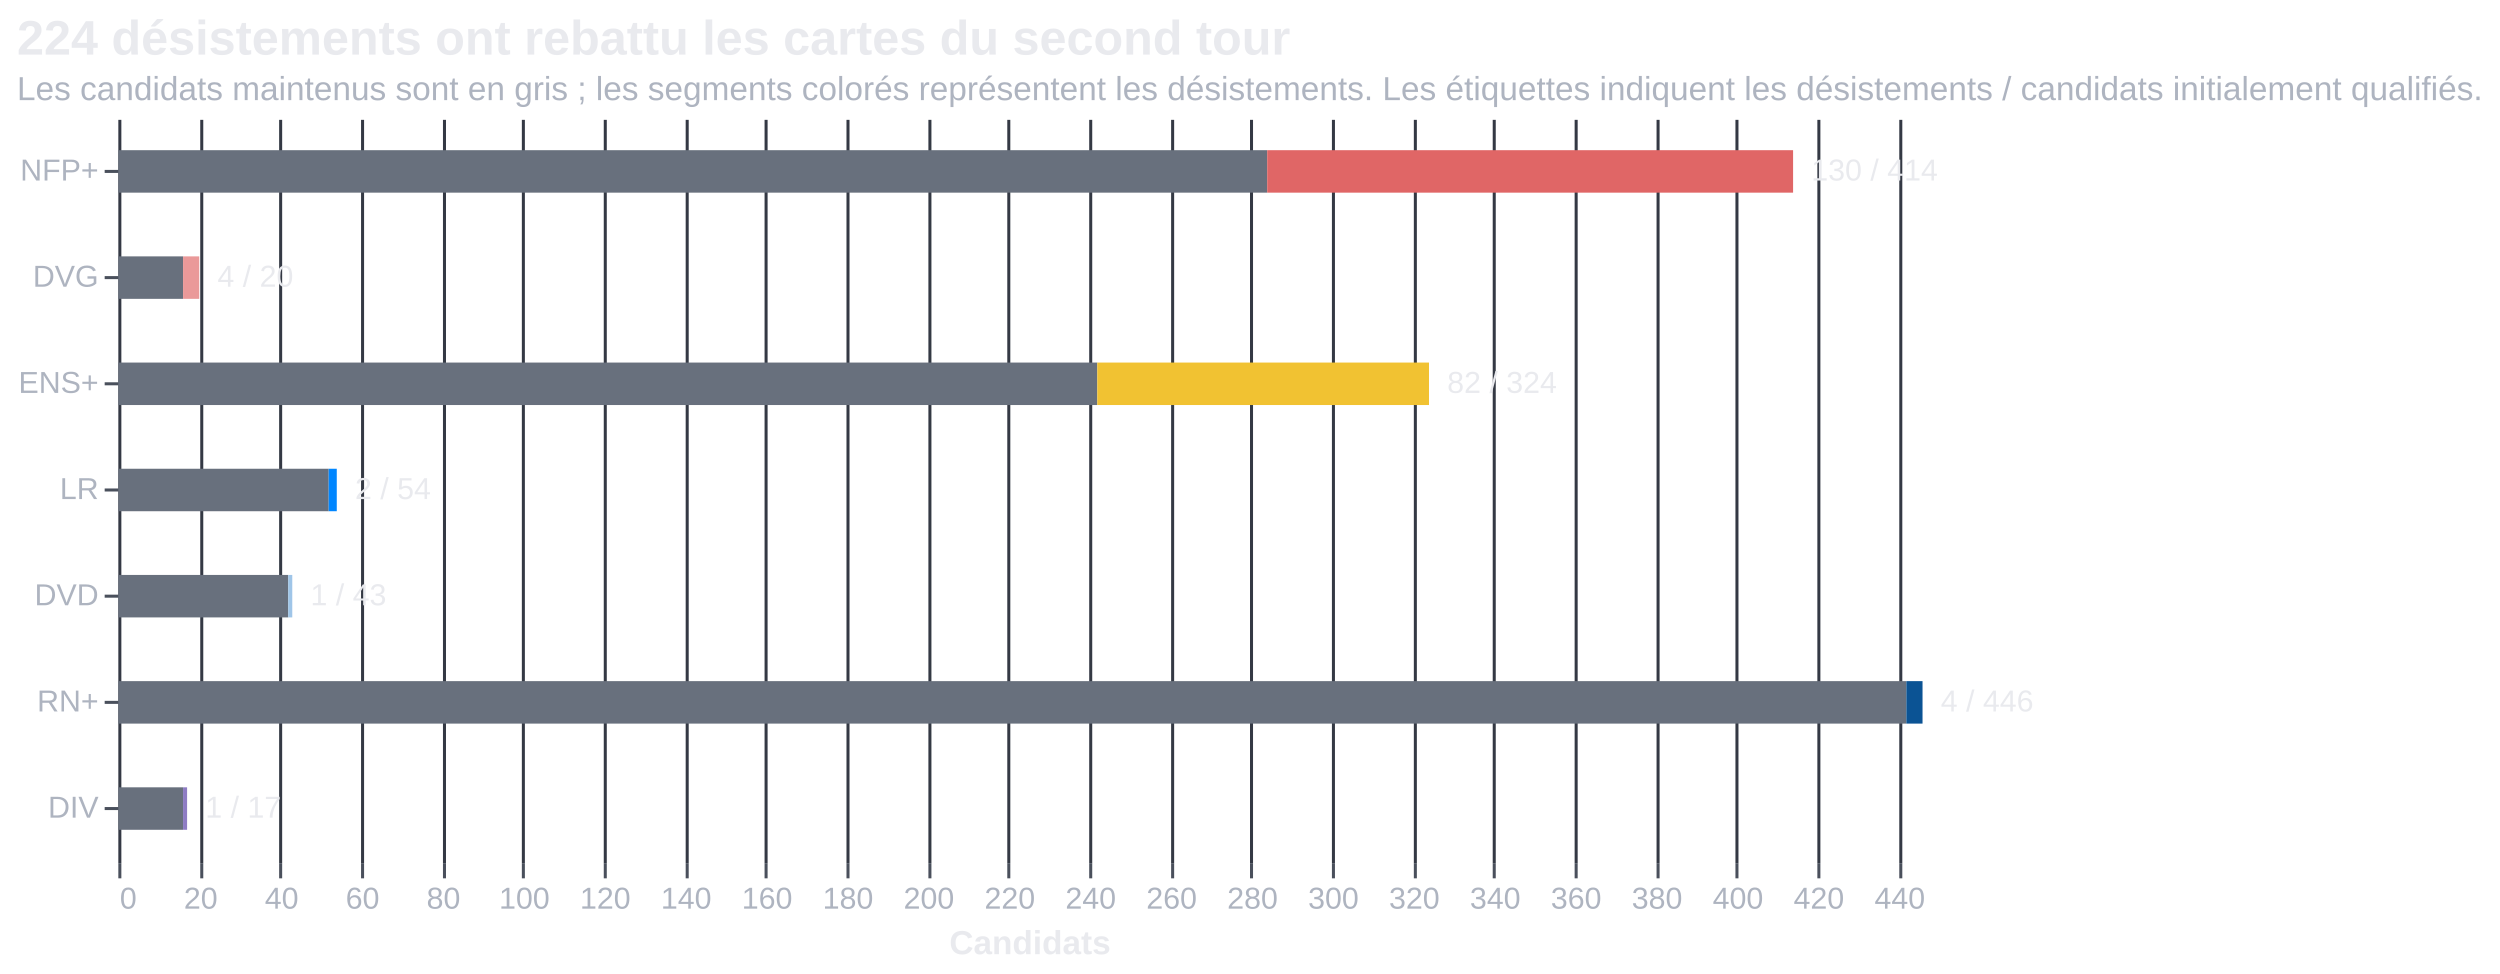
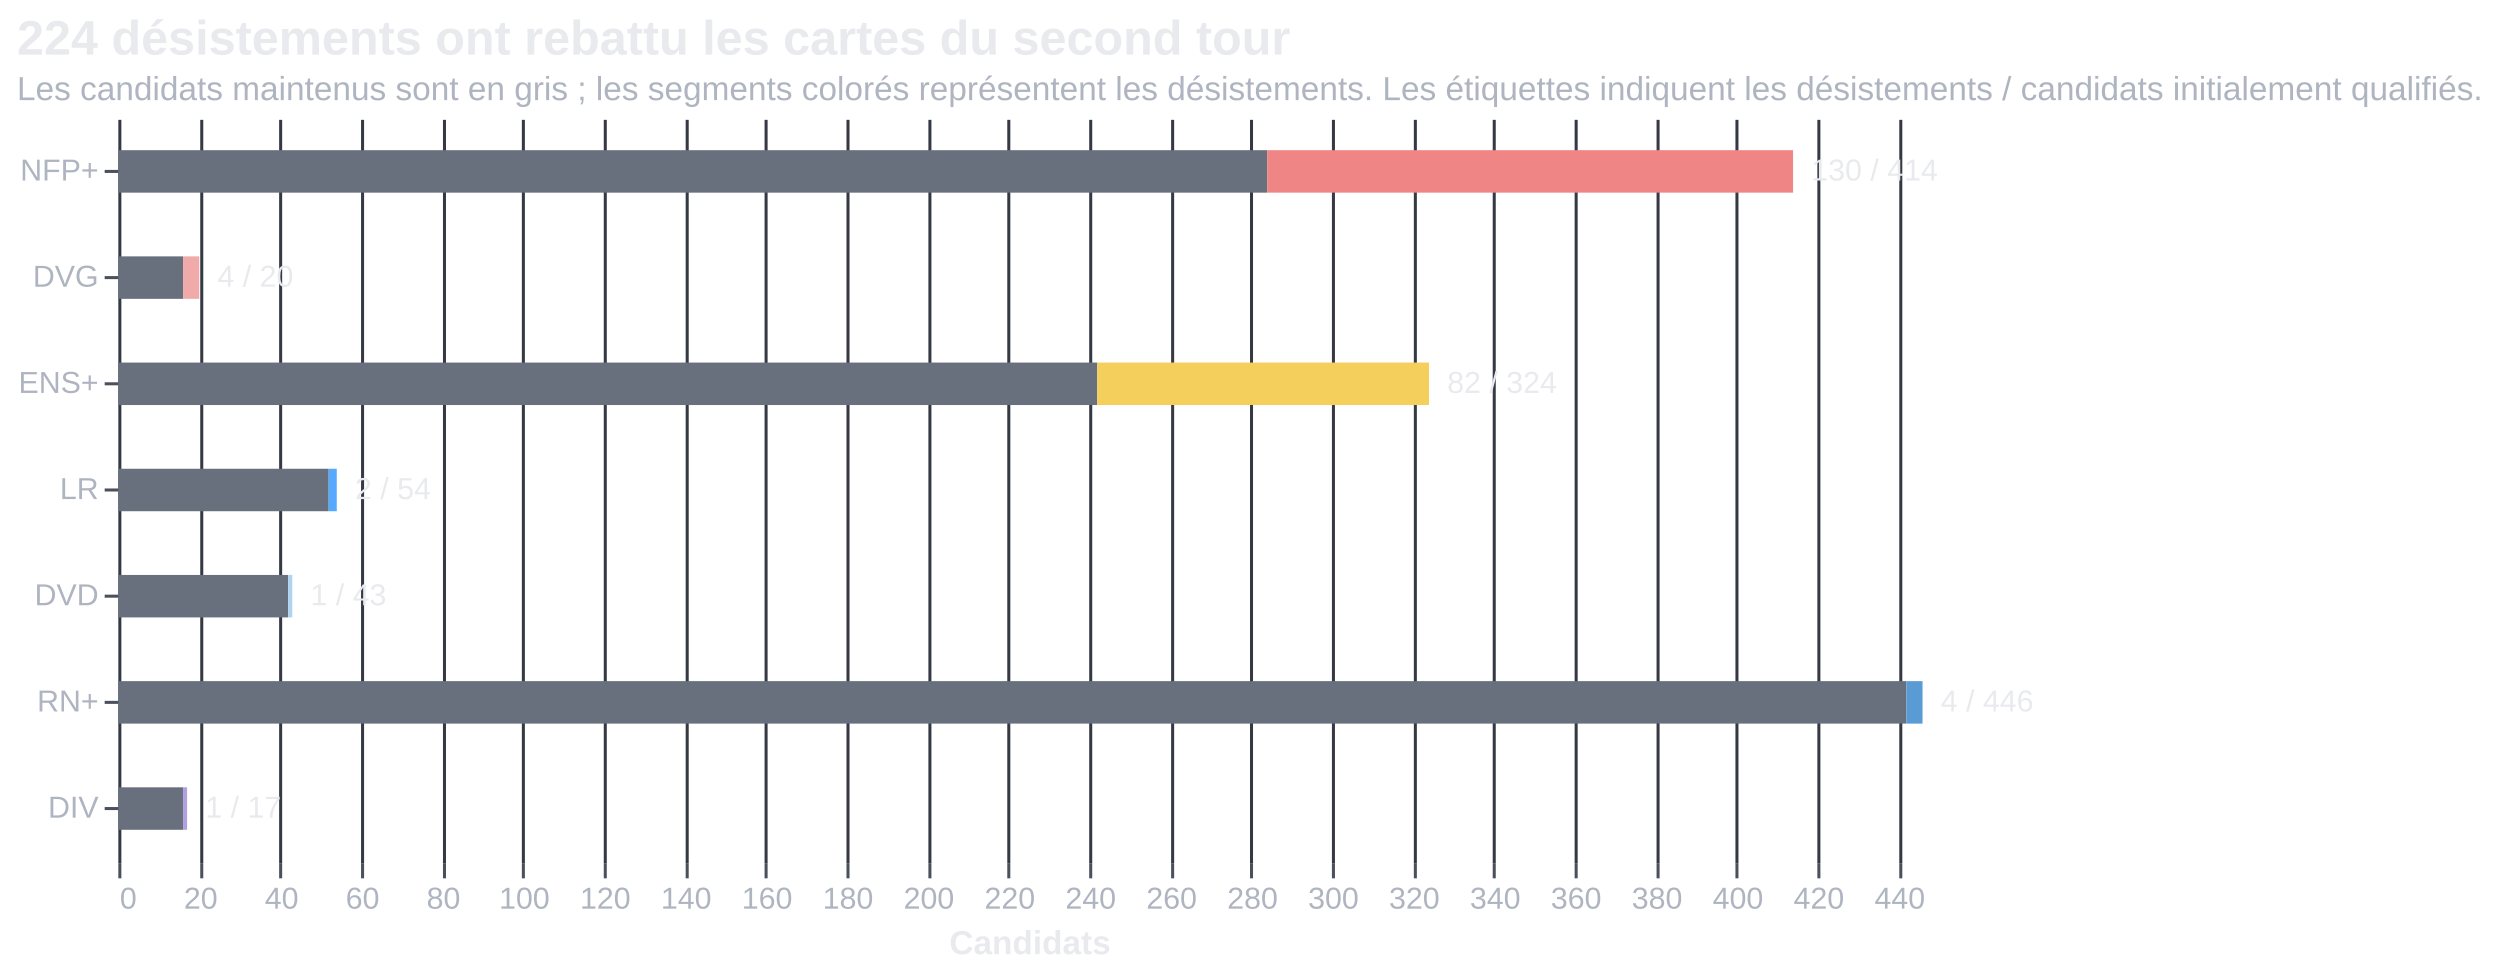
<svg xmlns="http://www.w3.org/2000/svg" version="1.1" class="marks" width="824" height="321" viewBox="0 0 824 321">
  <g fill="none" stroke-miterlimit="10" transform="translate(39,39)">
    <g class="mark-group role-frame root" role="graphics-object" aria-roledescription="group mark container">
      <g transform="translate(0,0)">
        <path class="background" aria-hidden="true" d="M0,0h600v245h-600Z" />
        <g>
          <g class="mark-group role-axis" aria-hidden="true">
            <g transform="translate(0.5,245.5)">
              <path class="background" aria-hidden="true" d="M0,0h0v0h0Z" pointer-events="none" />
              <g>
                <g class="mark-rule role-axis-grid" pointer-events="none">
                  <line transform="translate(0,0)" x2="0" y2="-245" stroke="#343944" stroke-width="1" opacity="1" />
                  <line transform="translate(27,0)" x2="0" y2="-245" stroke="#343944" stroke-width="1" opacity="1" />
                  <line transform="translate(53,0)" x2="0" y2="-245" stroke="#343944" stroke-width="1" opacity="1" />
                  <line transform="translate(80,0)" x2="0" y2="-245" stroke="#343944" stroke-width="1" opacity="1" />
                  <line transform="translate(107,0)" x2="0" y2="-245" stroke="#343944" stroke-width="1" opacity="1" />
                  <line transform="translate(133,0)" x2="0" y2="-245" stroke="#343944" stroke-width="1" opacity="1" />
                  <line transform="translate(160,0)" x2="0" y2="-245" stroke="#343944" stroke-width="1" opacity="1" />
                  <line transform="translate(187,0)" x2="0" y2="-245" stroke="#343944" stroke-width="1" opacity="1" />
                  <line transform="translate(213,0)" x2="0" y2="-245" stroke="#343944" stroke-width="1" opacity="1" />
                  <line transform="translate(240,0)" x2="0" y2="-245" stroke="#343944" stroke-width="1" opacity="1" />
                  <line transform="translate(267,0)" x2="0" y2="-245" stroke="#343944" stroke-width="1" opacity="1" />
                  <line transform="translate(293,0)" x2="0" y2="-245" stroke="#343944" stroke-width="1" opacity="1" />
                  <line transform="translate(320,0)" x2="0" y2="-245" stroke="#343944" stroke-width="1" opacity="1" />
                  <line transform="translate(347,0)" x2="0" y2="-245" stroke="#343944" stroke-width="1" opacity="1" />
                  <line transform="translate(373,0)" x2="0" y2="-245" stroke="#343944" stroke-width="1" opacity="1" />
                  <line transform="translate(400,0)" x2="0" y2="-245" stroke="#343944" stroke-width="1" opacity="1" />
                  <line transform="translate(427,0)" x2="0" y2="-245" stroke="#343944" stroke-width="1" opacity="1" />
                  <line transform="translate(453,0)" x2="0" y2="-245" stroke="#343944" stroke-width="1" opacity="1" />
                  <line transform="translate(480,0)" x2="0" y2="-245" stroke="#343944" stroke-width="1" opacity="1" />
                  <line transform="translate(507,0)" x2="0" y2="-245" stroke="#343944" stroke-width="1" opacity="1" />
                  <line transform="translate(533,0)" x2="0" y2="-245" stroke="#343944" stroke-width="1" opacity="1" />
                  <line transform="translate(560,0)" x2="0" y2="-245" stroke="#343944" stroke-width="1" opacity="1" />
                  <line transform="translate(587,0)" x2="0" y2="-245" stroke="#343944" stroke-width="1" opacity="1" />
                </g>
              </g>
              <path class="foreground" aria-hidden="true" d="" pointer-events="none" display="none" />
            </g>
          </g>
          <g class="mark-group role-axis" role="graphics-symbol" aria-roledescription="axis" aria-label="X-axis titled 'Candidats' for a linear scale with values from 0 to 450">
            <g transform="translate(0.5,245.5)">
              <path class="background" aria-hidden="true" d="M0,0h0v0h0Z" pointer-events="none" />
              <g>
                <g class="mark-rule role-axis-tick" pointer-events="none">
                  <line transform="translate(0,0)" x2="0" y2="5" stroke="#4a505c" stroke-width="1" opacity="1" />
                  <line transform="translate(27,0)" x2="0" y2="5" stroke="#4a505c" stroke-width="1" opacity="1" />
                  <line transform="translate(53,0)" x2="0" y2="5" stroke="#4a505c" stroke-width="1" opacity="1" />
                  <line transform="translate(80,0)" x2="0" y2="5" stroke="#4a505c" stroke-width="1" opacity="1" />
                  <line transform="translate(107,0)" x2="0" y2="5" stroke="#4a505c" stroke-width="1" opacity="1" />
                  <line transform="translate(133,0)" x2="0" y2="5" stroke="#4a505c" stroke-width="1" opacity="1" />
                  <line transform="translate(160,0)" x2="0" y2="5" stroke="#4a505c" stroke-width="1" opacity="1" />
                  <line transform="translate(187,0)" x2="0" y2="5" stroke="#4a505c" stroke-width="1" opacity="1" />
                  <line transform="translate(213,0)" x2="0" y2="5" stroke="#4a505c" stroke-width="1" opacity="1" />
                  <line transform="translate(240,0)" x2="0" y2="5" stroke="#4a505c" stroke-width="1" opacity="1" />
                  <line transform="translate(267,0)" x2="0" y2="5" stroke="#4a505c" stroke-width="1" opacity="1" />
                  <line transform="translate(293,0)" x2="0" y2="5" stroke="#4a505c" stroke-width="1" opacity="1" />
                  <line transform="translate(320,0)" x2="0" y2="5" stroke="#4a505c" stroke-width="1" opacity="1" />
                  <line transform="translate(347,0)" x2="0" y2="5" stroke="#4a505c" stroke-width="1" opacity="1" />
                  <line transform="translate(373,0)" x2="0" y2="5" stroke="#4a505c" stroke-width="1" opacity="1" />
                  <line transform="translate(400,0)" x2="0" y2="5" stroke="#4a505c" stroke-width="1" opacity="1" />
                  <line transform="translate(427,0)" x2="0" y2="5" stroke="#4a505c" stroke-width="1" opacity="1" />
                  <line transform="translate(453,0)" x2="0" y2="5" stroke="#4a505c" stroke-width="1" opacity="1" />
                  <line transform="translate(480,0)" x2="0" y2="5" stroke="#4a505c" stroke-width="1" opacity="1" />
                  <line transform="translate(507,0)" x2="0" y2="5" stroke="#4a505c" stroke-width="1" opacity="1" />
                  <line transform="translate(533,0)" x2="0" y2="5" stroke="#4a505c" stroke-width="1" opacity="1" />
                  <line transform="translate(560,0)" x2="0" y2="5" stroke="#4a505c" stroke-width="1" opacity="1" />
                  <line transform="translate(587,0)" x2="0" y2="5" stroke="#4a505c" stroke-width="1" opacity="1" />
                </g>
                <g class="mark-text role-axis-label" pointer-events="none">
                  <text text-anchor="start" transform="translate(0,15)" font-family="Arial" font-size="10px" fill="#aeb4c0" opacity="1">0</text>
                  <text text-anchor="middle" transform="translate(26.66667,15)" font-family="Arial" font-size="10px" fill="#aeb4c0" opacity="1">20</text>
                  <text text-anchor="middle" transform="translate(53.33333,15)" font-family="Arial" font-size="10px" fill="#aeb4c0" opacity="1">40</text>
                  <text text-anchor="middle" transform="translate(80,15)" font-family="Arial" font-size="10px" fill="#aeb4c0" opacity="1">60</text>
                  <text text-anchor="middle" transform="translate(106.6667,15)" font-family="Arial" font-size="10px" fill="#aeb4c0" opacity="1">80</text>
                  <text text-anchor="middle" transform="translate(133.3333,15)" font-family="Arial" font-size="10px" fill="#aeb4c0" opacity="1">100</text>
                  <text text-anchor="middle" transform="translate(160,15)" font-family="Arial" font-size="10px" fill="#aeb4c0" opacity="1">120</text>
                  <text text-anchor="middle" transform="translate(186.6667,15)" font-family="Arial" font-size="10px" fill="#aeb4c0" opacity="1">140</text>
                  <text text-anchor="middle" transform="translate(213.3333,15)" font-family="Arial" font-size="10px" fill="#aeb4c0" opacity="1">160</text>
                  <text text-anchor="middle" transform="translate(240,15)" font-family="Arial" font-size="10px" fill="#aeb4c0" opacity="1">180</text>
                  <text text-anchor="middle" transform="translate(266.6667,15)" font-family="Arial" font-size="10px" fill="#aeb4c0" opacity="1">200</text>
                  <text text-anchor="middle" transform="translate(293.3333,15)" font-family="Arial" font-size="10px" fill="#aeb4c0" opacity="1">220</text>
                  <text text-anchor="middle" transform="translate(320,15)" font-family="Arial" font-size="10px" fill="#aeb4c0" opacity="1">240</text>
                  <text text-anchor="middle" transform="translate(346.6667,15)" font-family="Arial" font-size="10px" fill="#aeb4c0" opacity="1">260</text>
                  <text text-anchor="middle" transform="translate(373.3333,15)" font-family="Arial" font-size="10px" fill="#aeb4c0" opacity="1">280</text>
                  <text text-anchor="middle" transform="translate(400,15)" font-family="Arial" font-size="10px" fill="#aeb4c0" opacity="1">300</text>
                  <text text-anchor="middle" transform="translate(426.6667,15)" font-family="Arial" font-size="10px" fill="#aeb4c0" opacity="1">320</text>
                  <text text-anchor="middle" transform="translate(453.3333,15)" font-family="Arial" font-size="10px" fill="#aeb4c0" opacity="1">340</text>
                  <text text-anchor="middle" transform="translate(480,15)" font-family="Arial" font-size="10px" fill="#aeb4c0" opacity="1">360</text>
                  <text text-anchor="middle" transform="translate(506.6667,15)" font-family="Arial" font-size="10px" fill="#aeb4c0" opacity="1">380</text>
                  <text text-anchor="middle" transform="translate(533.3333,15)" font-family="Arial" font-size="10px" fill="#aeb4c0" opacity="1">400</text>
                  <text text-anchor="middle" transform="translate(560,15)" font-family="Arial" font-size="10px" fill="#aeb4c0" opacity="1">420</text>
                  <text text-anchor="middle" transform="translate(586.6667,15)" font-family="Arial" font-size="10px" fill="#aeb4c0" opacity="1">440</text>
                </g>
                <g class="mark-text role-axis-title" pointer-events="none">
                  <text text-anchor="middle" transform="translate(300,30)" font-family="Arial" font-size="11px" font-weight="bold" fill="#e9eaee" opacity="1">Candidats</text>
                </g>
              </g>
              <path class="foreground" aria-hidden="true" d="" pointer-events="none" display="none" />
            </g>
          </g>
          <g class="mark-group role-axis" role="graphics-symbol" aria-roledescription="axis" aria-label="Y-axis for a discrete scale with 7 values: NFP+, DVG, ENS+, LR, DVD, RN+, DIV">
            <g transform="translate(0.5,0.5)">
              <path class="background" aria-hidden="true" d="M0,0h0v0h0Z" pointer-events="none" />
              <g>
                <g class="mark-rule role-axis-tick" pointer-events="none">
                  <line transform="translate(0,17)" x2="-5" y2="0" stroke="#4a505c" stroke-width="1" opacity="1" />
                  <line transform="translate(0,52)" x2="-5" y2="0" stroke="#4a505c" stroke-width="1" opacity="1" />
                  <line transform="translate(0,87)" x2="-5" y2="0" stroke="#4a505c" stroke-width="1" opacity="1" />
                  <line transform="translate(0,122)" x2="-5" y2="0" stroke="#4a505c" stroke-width="1" opacity="1" />
                  <line transform="translate(0,157)" x2="-5" y2="0" stroke="#4a505c" stroke-width="1" opacity="1" />
                  <line transform="translate(0,192)" x2="-5" y2="0" stroke="#4a505c" stroke-width="1" opacity="1" />
                  <line transform="translate(0,227)" x2="-5" y2="0" stroke="#4a505c" stroke-width="1" opacity="1" />
                </g>
                <g class="mark-text role-axis-label" pointer-events="none">
                  <text text-anchor="end" transform="translate(-7,20)" font-family="Arial" font-size="10px" fill="#aeb4c0" opacity="1">NFP+</text>
                  <text text-anchor="end" transform="translate(-7,55)" font-family="Arial" font-size="10px" fill="#aeb4c0" opacity="1">DVG</text>
                  <text text-anchor="end" transform="translate(-7,90)" font-family="Arial" font-size="10px" fill="#aeb4c0" opacity="1">ENS+</text>
                  <text text-anchor="end" transform="translate(-7,125)" font-family="Arial" font-size="10px" fill="#aeb4c0" opacity="1">LR</text>
                  <text text-anchor="end" transform="translate(-7,160)" font-family="Arial" font-size="10px" fill="#aeb4c0" opacity="1">DVD</text>
                  <text text-anchor="end" transform="translate(-7,195)" font-family="Arial" font-size="10px" fill="#aeb4c0" opacity="1">RN+</text>
                  <text text-anchor="end" transform="translate(-7,230)" font-family="Arial" font-size="10px" fill="#aeb4c0" opacity="1">DIV</text>
                </g>
              </g>
              <path class="foreground" aria-hidden="true" d="" pointer-events="none" display="none" />
            </g>
          </g>
          <g class="mark-rect role-mark layer_0_marks" role="graphics-object" aria-roledescription="rect mark container">
            <path aria-label="Candidats: 284; party: NFP+; Groupe: NFP+; Candidats maintenus: 284; Désistements: 130; Initialement qualifiés: 414" role="graphics-symbol" aria-roledescription="bar" d="M0,10.5h378.667v14h-378.667Z" fill="#68707d" />
            <path aria-label="Candidats: 16; party: DVG; Groupe: DVG; Candidats maintenus: 16; Désistements: 4; Initialement qualifiés: 20" role="graphics-symbol" aria-roledescription="bar" d="M0,45.5h21.333v14h-21.333Z" fill="#68707d" />
            <path aria-label="Candidats: 242; party: ENS+; Groupe: ENS+; Candidats maintenus: 242; Désistements: 82; Initialement qualifiés: 324" role="graphics-symbol" aria-roledescription="bar" d="M0,80.5h322.667v14h-322.667Z" fill="#68707d" />
            <path aria-label="Candidats: 52; party: LR; Groupe: LR; Candidats maintenus: 52; Désistements: 2; Initialement qualifiés: 54" role="graphics-symbol" aria-roledescription="bar" d="M0,115.5h69.333v14h-69.333Z" fill="#68707d" />
            <path aria-label="Candidats: 42; party: DVD; Groupe: DVD; Candidats maintenus: 42; Désistements: 1; Initialement qualifiés: 43" role="graphics-symbol" aria-roledescription="bar" d="M0,150.5h56v14h-56Z" fill="#68707d" />
            <path aria-label="Candidats: 442; party: RN+; Groupe: RN+; Candidats maintenus: 442; Désistements: 4; Initialement qualifiés: 446" role="graphics-symbol" aria-roledescription="bar" d="M0,185.5h589.333v14h-589.333Z" fill="#68707d" />
            <path aria-label="Candidats: 16; party: DIV; Groupe: DIV; Candidats maintenus: 16; Désistements: 1; Initialement qualifiés: 17" role="graphics-symbol" aria-roledescription="bar" d="M0,220.5h21.333v14h-21.333Z" fill="#68707d" />
          </g>
          <g class="mark-rect role-mark layer_1_marks" role="graphics-object" aria-roledescription="rect mark container">
-             <path aria-label="withdrawn_start: 284; party: NFP+; total: 414; Groupe: NFP+; Candidats maintenus: 284; Désistements: 130; Initialement qualifiés: 414" role="graphics-symbol" aria-roledescription="bar" d="M378.667,10.5h173.333v14h-173.333Z" fill="#e06666" />
-             <path aria-label="withdrawn_start: 16; party: DVG; total: 20; Groupe: DVG; Candidats maintenus: 16; Désistements: 4; Initialement qualifiés: 20" role="graphics-symbol" aria-roledescription="bar" d="M21.333,45.5h5.333v14h-5.333Z" fill="#ea9999" />
-             <path aria-label="withdrawn_start: 242; party: ENS+; total: 324; Groupe: ENS+; Candidats maintenus: 242; Désistements: 82; Initialement qualifiés: 324" role="graphics-symbol" aria-roledescription="bar" d="M322.667,80.5h109.333v14h-109.333Z" fill="#f1c232" />
-             <path aria-label="withdrawn_start: 52; party: LR; total: 54; Groupe: LR; Candidats maintenus: 52; Désistements: 2; Initialement qualifiés: 54" role="graphics-symbol" aria-roledescription="bar" d="M69.333,115.5h2.667v14h-2.667Z" fill="#0086ff" />
-             <path aria-label="withdrawn_start: 42; party: DVD; total: 43; Groupe: DVD; Candidats maintenus: 42; Désistements: 1; Initialement qualifiés: 43" role="graphics-symbol" aria-roledescription="bar" d="M56,150.5h1.333v14h-1.333Z" fill="#9fc5e8" />
-             <path aria-label="withdrawn_start: 442; party: RN+; total: 446; Groupe: RN+; Candidats maintenus: 442; Désistements: 4; Initialement qualifiés: 446" role="graphics-symbol" aria-roledescription="bar" d="M589.333,185.5h5.333v14h-5.333Z" fill="#0b5394" />
-             <path aria-label="withdrawn_start: 16; party: DIV; total: 17; Groupe: DIV; Candidats maintenus: 16; Désistements: 1; Initialement qualifiés: 17" role="graphics-symbol" aria-roledescription="bar" d="M21.333,220.5h1.333v14h-1.333Z" fill="#8e7cc3" />
+             <path aria-label="withdrawn_start: 284; party: NFP+; total: 414; Groupe: NFP+; Candidats maintenus: 284; Désistements: 130; Initialement qualifiés: 414" role="graphics-symbol" aria-roledescription="bar" d="M378.667,10.5h173.333v14h-173.333Z" fill="#ef8585" />
+             <path aria-label="withdrawn_start: 16; party: DVG; total: 20; Groupe: DVG; Candidats maintenus: 16; Désistements: 4; Initialement qualifiés: 20" role="graphics-symbol" aria-roledescription="bar" d="M21.333,45.5h5.333v14h-5.333Z" fill="#f0aaaa" />
+             <path aria-label="withdrawn_start: 242; party: ENS+; total: 324; Groupe: ENS+; Candidats maintenus: 242; Désistements: 82; Initialement qualifiés: 324" role="graphics-symbol" aria-roledescription="bar" d="M322.667,80.5h109.333v14h-109.333Z" fill="#f4cf5b" />
+             <path aria-label="withdrawn_start: 52; party: LR; total: 54; Groupe: LR; Candidats maintenus: 52; Désistements: 2; Initialement qualifiés: 54" role="graphics-symbol" aria-roledescription="bar" d="M69.333,115.5h2.667v14h-2.667Z" fill="#55aaff" />
+             <path aria-label="withdrawn_start: 42; party: DVD; total: 43; Groupe: DVD; Candidats maintenus: 42; Désistements: 1; Initialement qualifiés: 43" role="graphics-symbol" aria-roledescription="bar" d="M56,150.5h1.333v14h-1.333Z" fill="#afd3f3" />
+             <path aria-label="withdrawn_start: 442; party: RN+; total: 446; Groupe: RN+; Candidats maintenus: 442; Désistements: 4; Initialement qualifiés: 446" role="graphics-symbol" aria-roledescription="bar" d="M589.333,185.5h5.333v14h-5.333Z" fill="#5b9bd5" />
+             <path aria-label="withdrawn_start: 16; party: DIV; total: 17; Groupe: DIV; Candidats maintenus: 16; Désistements: 1; Initialement qualifiés: 17" role="graphics-symbol" aria-roledescription="bar" d="M21.333,220.5h1.333v14h-1.333Z" fill="#b0a0df" />
          </g>
          <g class="mark-text role-mark layer_2_marks" role="graphics-object" aria-roledescription="text mark container">
            <text aria-label="total: 414; party: NFP+; label: 130 / 414" role="graphics-symbol" aria-roledescription="text mark" text-anchor="start" transform="translate(558,20.5)" font-family="Arial" font-size="10px" fill="#e9eaee">130 / 414</text>
            <text aria-label="total: 20; party: DVG; label: 4 / 20" role="graphics-symbol" aria-roledescription="text mark" text-anchor="start" transform="translate(32.66667,55.5)" font-family="Arial" font-size="10px" fill="#e9eaee">4 / 20</text>
            <text aria-label="total: 324; party: ENS+; label: 82 / 324" role="graphics-symbol" aria-roledescription="text mark" text-anchor="start" transform="translate(438,90.5)" font-family="Arial" font-size="10px" fill="#e9eaee">82 / 324</text>
            <text aria-label="total: 54; party: LR; label: 2 / 54" role="graphics-symbol" aria-roledescription="text mark" text-anchor="start" transform="translate(78,125.5)" font-family="Arial" font-size="10px" fill="#e9eaee">2 / 54</text>
            <text aria-label="total: 43; party: DVD; label: 1 / 43" role="graphics-symbol" aria-roledescription="text mark" text-anchor="start" transform="translate(63.33333,160.5)" font-family="Arial" font-size="10px" fill="#e9eaee">1 / 43</text>
            <text aria-label="total: 446; party: RN+; label: 4 / 446" role="graphics-symbol" aria-roledescription="text mark" text-anchor="start" transform="translate(600.6667,195.5)" font-family="Arial" font-size="10px" fill="#e9eaee">4 / 446</text>
            <text aria-label="total: 17; party: DIV; label: 1 / 17" role="graphics-symbol" aria-roledescription="text mark" text-anchor="start" transform="translate(28.66667,230.5)" font-family="Arial" font-size="10px" fill="#e9eaee">1 / 17</text>
          </g>
          <g class="mark-group role-title">
            <g transform="translate(-33.40137,-34)">
              <path class="background" aria-hidden="true" d="M0,0h0v0h0Z" pointer-events="none" />
              <g>
                <g class="mark-text role-title-text" role="graphics-symbol" aria-roledescription="title" aria-label="Title text '224 désistements ont rebattu les cartes du second tour'" pointer-events="none">
                  <text text-anchor="start" transform="translate(0,13)" font-family="Arial" font-size="16px" font-weight="600" fill="#e9eaee" opacity="1">224 désistements ont rebattu les cartes du second tour</text>
                </g>
                <g class="mark-text role-title-subtitle" role="graphics-symbol" aria-roledescription="subtitle" aria-label="Subtitle text 'Les candidats maintenus sont en gris ; les segments colorés représentent les désistements. Les étiquettes indiquent les désistements / candidats initialement qualifiés.'" pointer-events="none">
                  <text text-anchor="start" transform="translate(0,28)" font-family="Arial" font-size="11px" fill="#aeb4c0" opacity="1">Les candidats maintenus sont en gris ; les segments colorés représentent les désistements. Les étiquettes indiquent les désistements / candidats initialement qualifiés.</text>
                </g>
              </g>
              <path class="foreground" aria-hidden="true" d="" pointer-events="none" display="none" />
            </g>
          </g>
        </g>
        <path class="foreground" aria-hidden="true" d="" display="none" />
      </g>
    </g>
  </g>
</svg>
